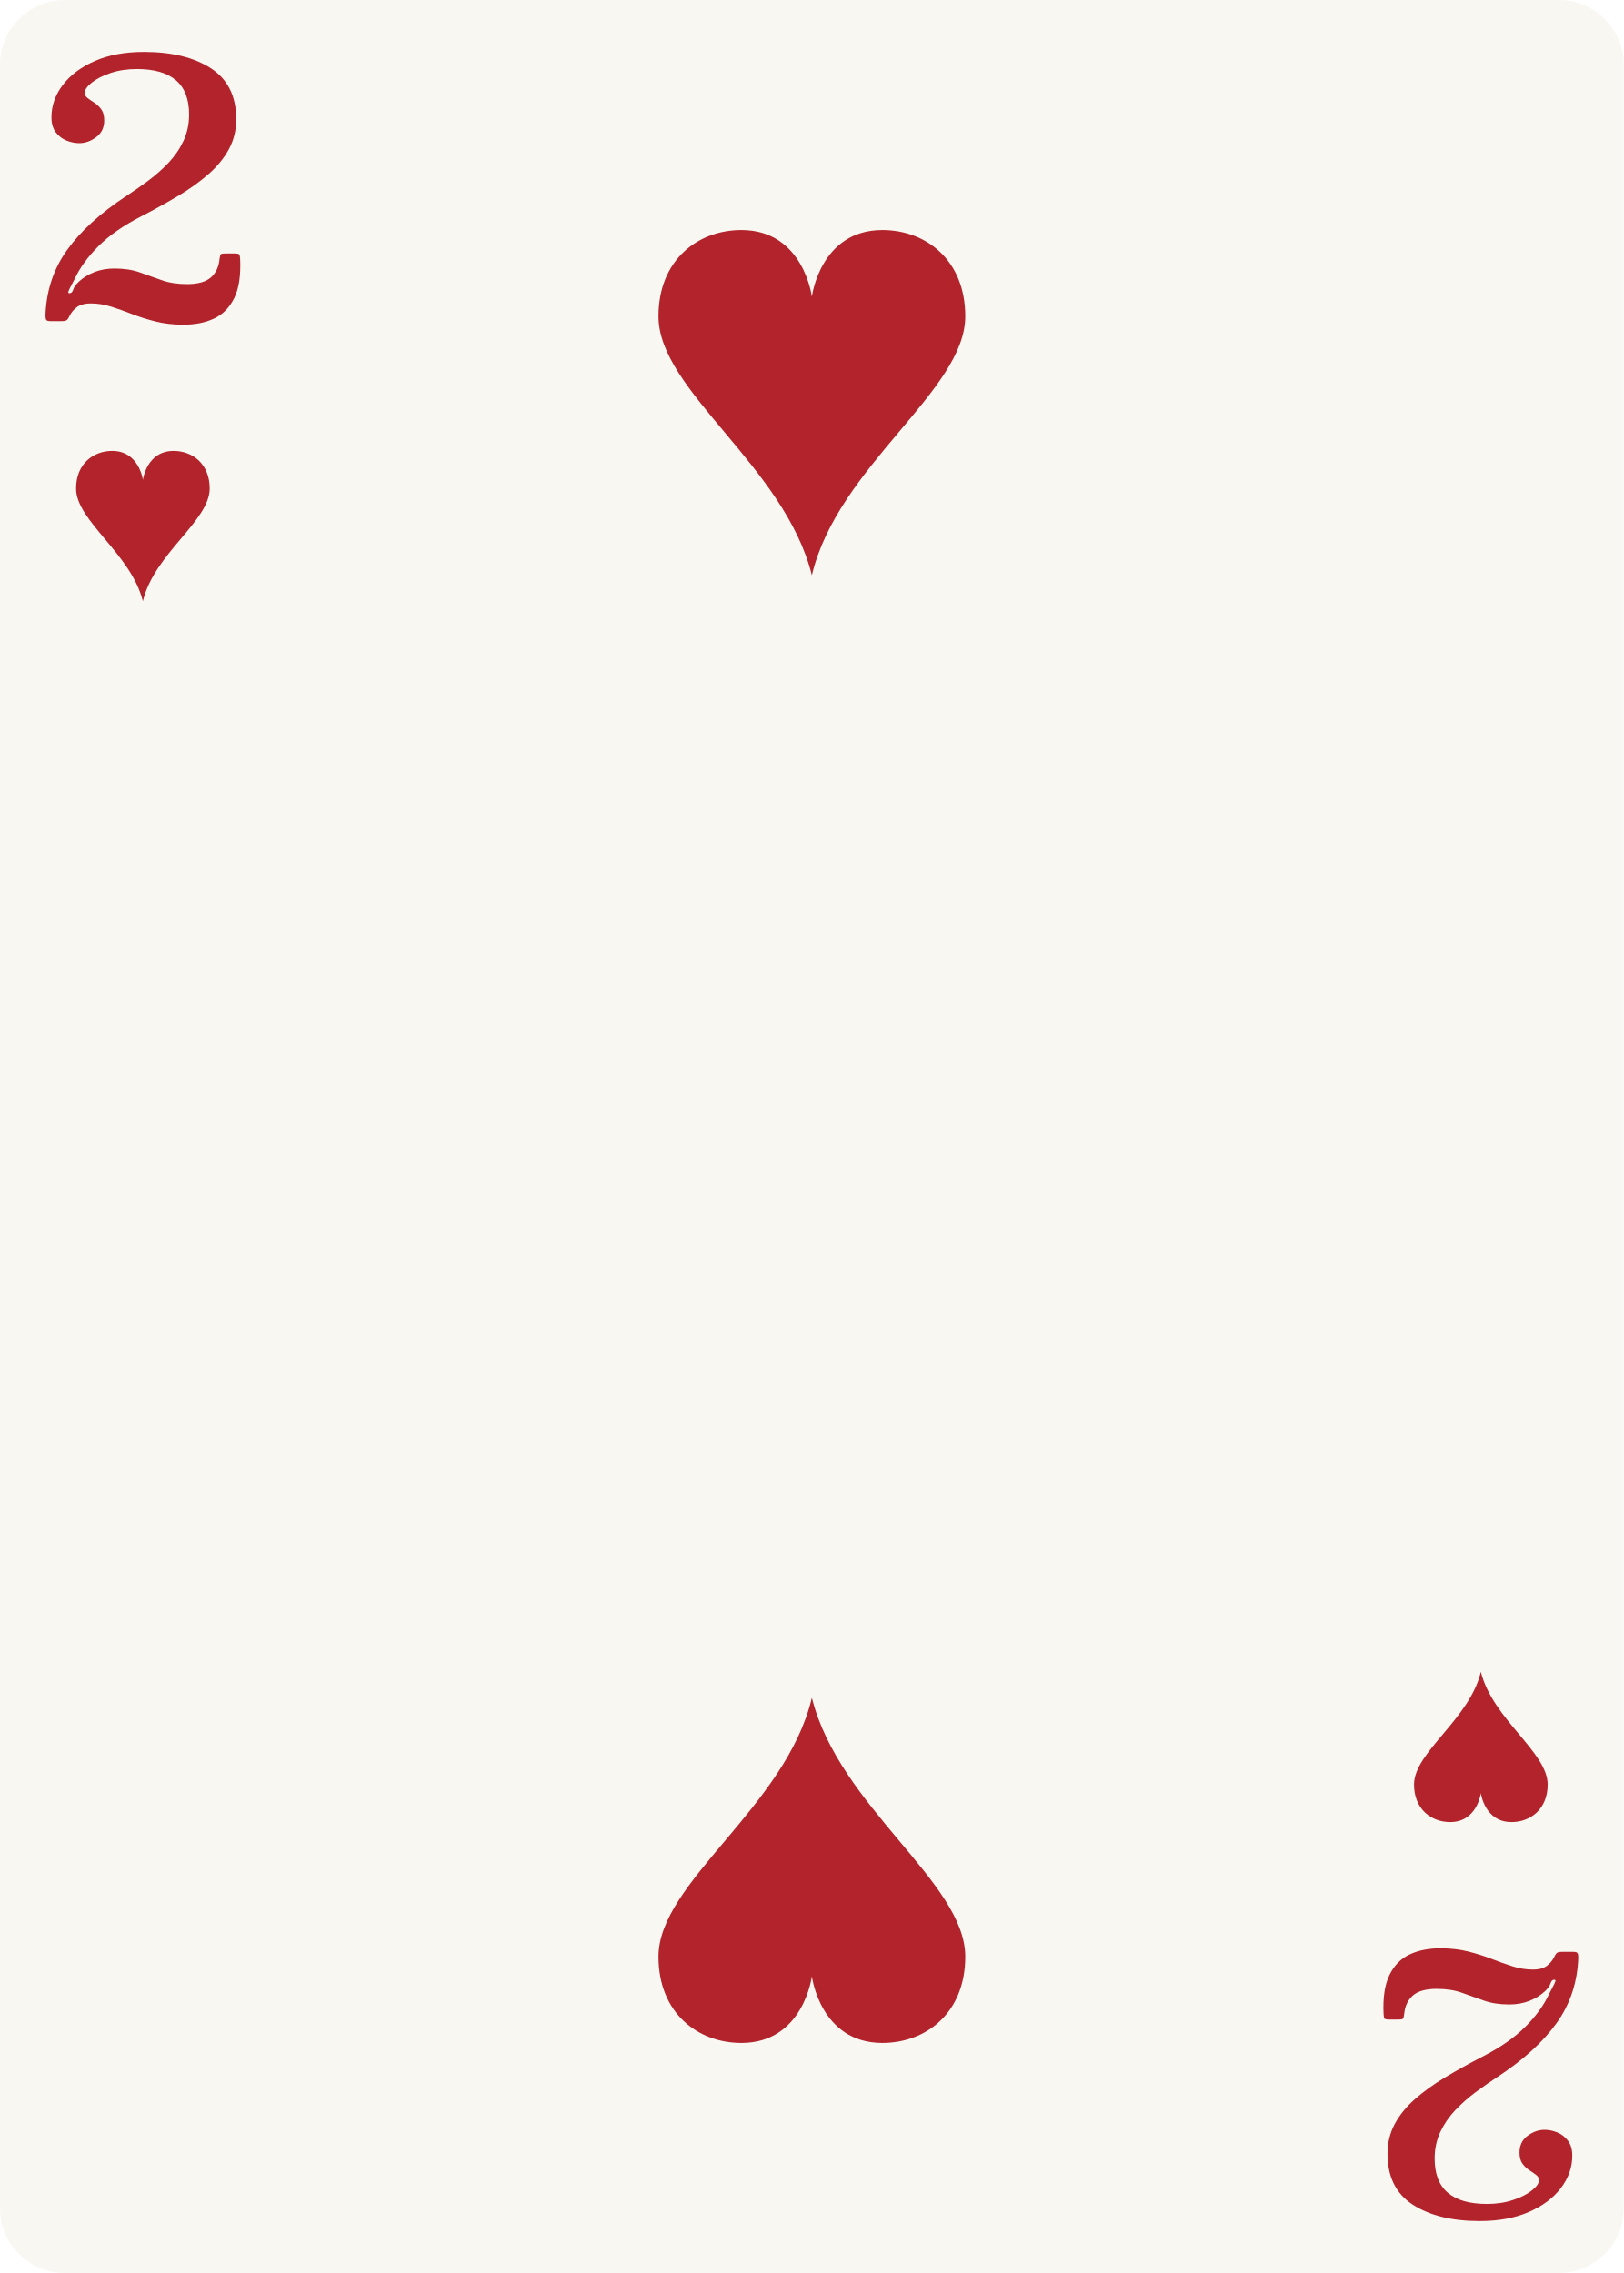
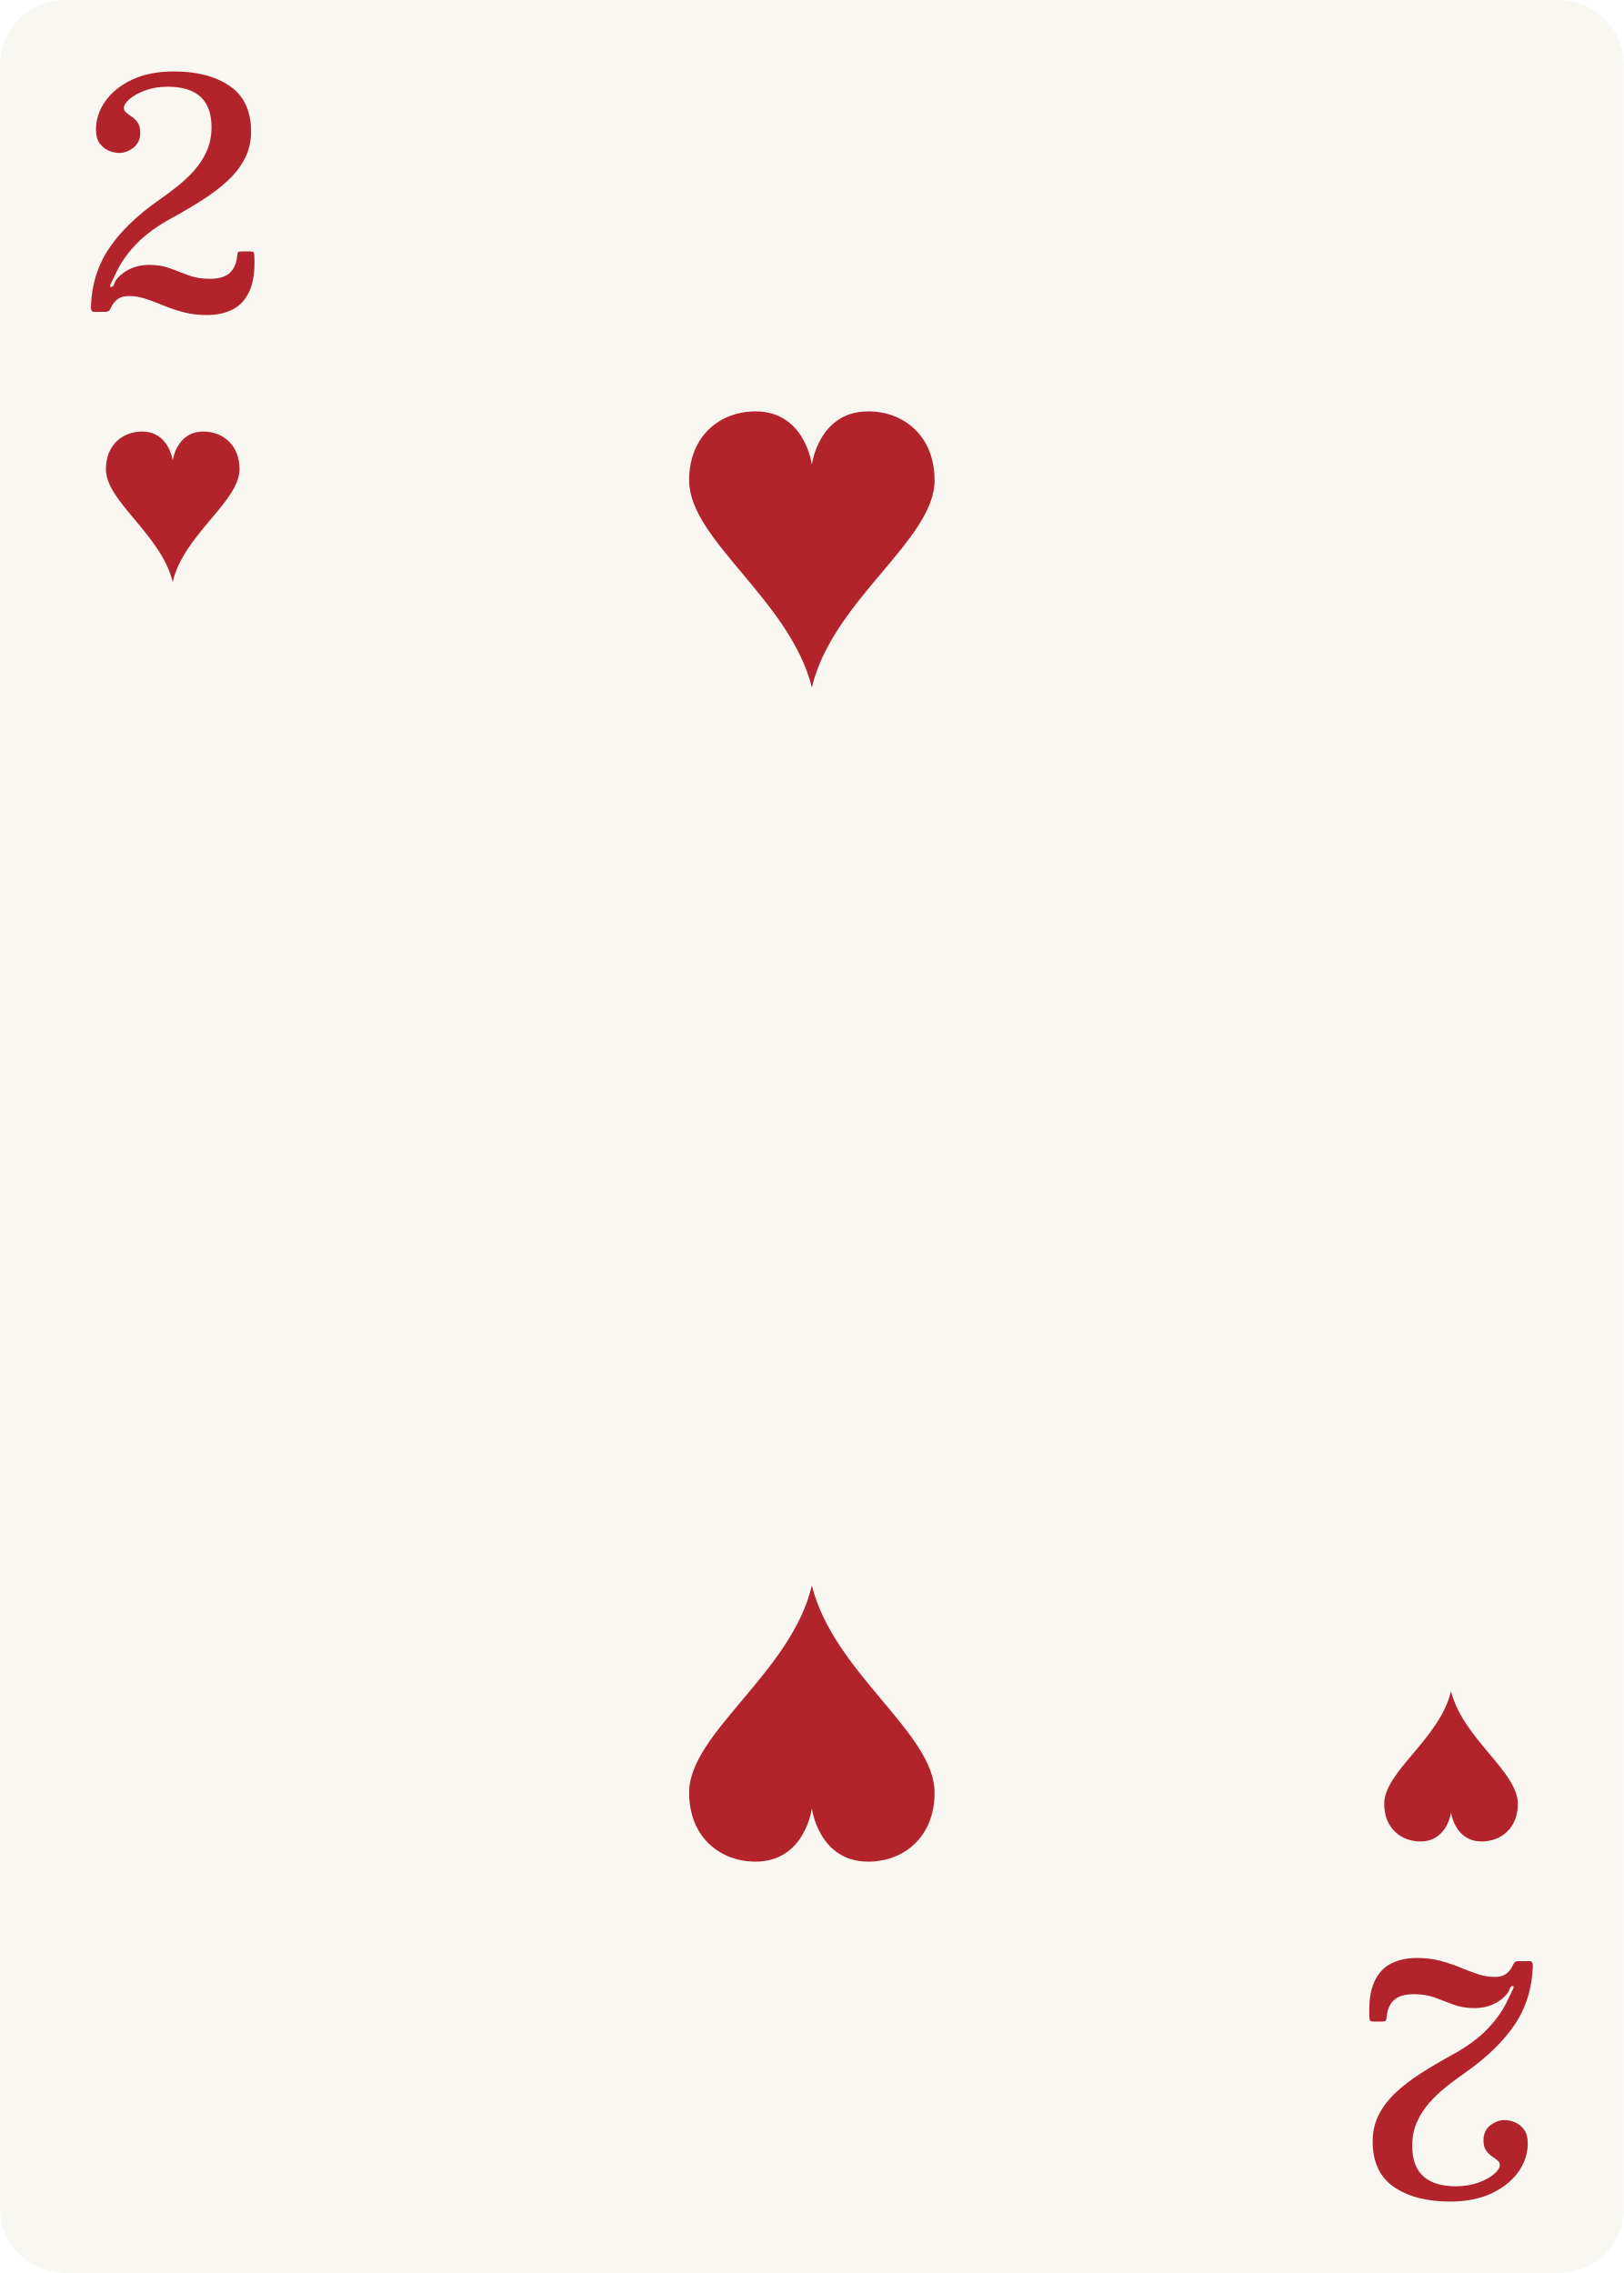
<svg xmlns="http://www.w3.org/2000/svg" width="250" height="350" viewBox="0 0 250 350">
  <rect width="250" height="350" rx="10" fill="#f8f7f2" />
  <g fill="#b3232b">
-     <g>
-       <svg x="96.0" y="31.0" width="58" height="62" viewBox="-8 -10.5 16 21">
-         <path d="M 3.676,-9 C 0.433,-9 0,-5.523 0,-5.523 0,-5.523 -0.433,-9 -3.676,-9 -5.946,-9 -8,-7.441 -8,-4.5 -8,-0.614 -1.421,3.294 0,9 1.352,3.299 8,-0.614 8,-4.5 8,-7.441 5.946,-9 3.676,-9 z" />
-       </svg>
+     <g transform="translate(125 175) scale(.8) translate(-125 -175)">
+       <g>
+         <svg x="96.0" y="31.0" width="58" height="62" viewBox="-8 -10.5 16 21">
+           <path d="M 3.676,-9 C 0.433,-9 0,-5.523 0,-5.523 0,-5.523 -0.433,-9 -3.676,-9 -5.946,-9 -8,-7.441 -8,-4.5 -8,-0.614 -1.421,3.294 0,9 1.352,3.299 8,-0.614 8,-4.5 8,-7.441 5.946,-9 3.676,-9 z" />
+         </svg>
+       </g>
+       <g transform="rotate(180 125 288)">
+         <svg x="96.0" y="257.0" width="58" height="62" viewBox="-8 -10.5 16 21">
+           <path d="M 3.676,-9 C 0.433,-9 0,-5.523 0,-5.523 0,-5.523 -0.433,-9 -3.676,-9 -5.946,-9 -8,-7.441 -8,-4.5 -8,-0.614 -1.421,3.294 0,9 1.352,3.299 8,-0.614 8,-4.5 8,-7.441 5.946,-9 3.676,-9 z" />
+         </svg>
+       </g>
    </g>
-     <g transform="rotate(180 125 288)">
-       <svg x="96.0" y="257.0" width="58" height="62" viewBox="-8 -10.5 16 21">
-         <path d="M 3.676,-9 C 0.433,-9 0,-5.523 0,-5.523 0,-5.523 -0.433,-9 -3.676,-9 -5.946,-9 -8,-7.441 -8,-4.5 -8,-0.614 -1.421,3.294 0,9 1.352,3.299 8,-0.614 8,-4.5 8,-7.441 5.946,-9 3.676,-9 z" />
-       </svg>
-     </g>
-     <g data-card-value="Besley" transform="translate(4.77641 49.45455) scale(0.0290135 -0.02727273)">
+     <g data-card-value="Besley" transform="translate(12.1333 48.02234) scale(0.0243568 -0.0243568)">
      <path d="M1109.762 350.901Q1108.902 370.861 1104.902 376.431Q1100.902 382.001 1081.662 382.001H1031.561Q1010.181 382.001 1006.611 376.861Q1003.041 371.721 1000.621 352.621Q994.921 285.021 954.851 247.011Q914.781 209.001 827.901 209.001Q751.901 209.001 693.831 231.001Q635.761 253.001 577.631 275.001Q519.501 297.001 443.101 297.001Q384.641 297.001 336.441 276.971Q288.241 256.941 253.241 222.221Q229.601 198.141 223.831 177.761Q218.061 157.381 203.641 157.381Q195.221 157.381 198.991 168.841Q202.761 180.301 212.371 198.681Q221.981 217.061 231.221 237.181Q272.201 331.881 357.511 422.861Q442.821 513.841 584.301 591.2Q691.281 649.8 783.311 708.64Q875.341 767.48 944.011 832.03Q1012.681 896.58 1050.791 972.24Q1088.901 1047.9 1088.901 1140.0Q1088.901 1335.0 954.701 1427.5Q820.501 1520.0 600.101 1520.0Q448.901 1520.0 338.85 1468.79Q228.8 1417.58 168.65 1333.34Q108.5 1249.1 108.5 1150.8Q108.5 1098.599 131.25 1066.449Q154.0 1034.299 188.15 1019.549Q222.3 1004.799 255.5 1004.799Q302.801 1004.799 345.651 1038.449Q388.501 1072.099 388.501 1133.399Q388.501 1172.6 373.031 1195.49Q357.561 1218.38 336.741 1232.66Q315.921 1246.94 300.451 1259.45Q284.981 1271.96 284.981 1288.4Q284.981 1314.7 322.071 1346.45Q359.161 1378.2 421.981 1400.8Q484.8 1423.399 561.7 1423.399Q698.78 1423.399 768.84 1360.2Q838.9 1297 838.9 1167.2Q838.9 1084.72 808.65 1016.6Q778.4 948.48 728.8 893.16Q679.2 837.84 621.45 792.32Q563.7 746.8 507.7 707.8Q299.12 562.08 190.96 400.95Q82.8 239.82 76.64 30.82Q76.64 14.86 80.77 7.43Q84.9 0.0 102.72 0.0H163.881Q185.841 0.0 192.491 8.29Q199.141 16.58 205.121 30.56Q220.401 62.28 246.321 81.14Q272.241 100.0 316.101 100.0Q371.101 100.0 424.671 82.0Q478.241 64.0 535.951 40.0Q593.661 16.0 660.721 -2.0Q727.781 -20.0 808.901 -20.0Q902.481 -20.0 971.971 14.86Q1041.461 49.72 1078.702 131.101Q1115.942 212.481 1109.762 350.901Z" />
    </g>
    <g>
-       <svg x="9.5" y="67.5" width="25" height="27" viewBox="-8 -10.5 16 21">
+       <svg x="14.092" y="64.521" width="25" height="27" viewBox="-8 -10.5 16 21">
        <path d="M 3.676,-9 C 0.433,-9 0,-5.523 0,-5.523 0,-5.523 -0.433,-9 -3.676,-9 -5.946,-9 -8,-7.441 -8,-4.5 -8,-0.614 -1.421,3.294 0,9 1.352,3.299 8,-0.614 8,-4.5 8,-7.441 5.946,-9 3.676,-9 z" />
      </svg>
    </g>
    <g transform="rotate(180 125 175)">
-       <g data-card-value="Besley" transform="translate(4.77641 49.45455) scale(0.0290135 -0.02727273)">
+       <g data-card-value="Besley" transform="translate(12.1333 48.02234) scale(0.0243568 -0.0243568)">
        <path d="M1109.762 350.901Q1108.902 370.861 1104.902 376.431Q1100.902 382.001 1081.662 382.001H1031.561Q1010.181 382.001 1006.611 376.861Q1003.041 371.721 1000.621 352.621Q994.921 285.021 954.851 247.011Q914.781 209.001 827.901 209.001Q751.901 209.001 693.831 231.001Q635.761 253.001 577.631 275.001Q519.501 297.001 443.101 297.001Q384.641 297.001 336.441 276.971Q288.241 256.941 253.241 222.221Q229.601 198.141 223.831 177.761Q218.061 157.381 203.641 157.381Q195.221 157.381 198.991 168.841Q202.761 180.301 212.371 198.681Q221.981 217.061 231.221 237.181Q272.201 331.881 357.511 422.861Q442.821 513.841 584.301 591.2Q691.281 649.8 783.311 708.64Q875.341 767.48 944.011 832.03Q1012.681 896.58 1050.791 972.24Q1088.901 1047.9 1088.901 1140.0Q1088.901 1335.0 954.701 1427.5Q820.501 1520.0 600.101 1520.0Q448.901 1520.0 338.85 1468.79Q228.8 1417.58 168.65 1333.34Q108.5 1249.1 108.5 1150.8Q108.5 1098.599 131.25 1066.449Q154.0 1034.299 188.15 1019.549Q222.3 1004.799 255.5 1004.799Q302.801 1004.799 345.651 1038.449Q388.501 1072.099 388.501 1133.399Q388.501 1172.6 373.031 1195.49Q357.561 1218.38 336.741 1232.66Q315.921 1246.94 300.451 1259.45Q284.981 1271.96 284.981 1288.4Q284.981 1314.7 322.071 1346.45Q359.161 1378.2 421.981 1400.8Q484.8 1423.399 561.7 1423.399Q698.78 1423.399 768.84 1360.2Q838.9 1297 838.9 1167.2Q838.9 1084.72 808.65 1016.6Q778.4 948.48 728.8 893.16Q679.2 837.84 621.45 792.32Q563.7 746.8 507.7 707.8Q299.12 562.08 190.96 400.95Q82.8 239.82 76.64 30.82Q76.64 14.86 80.77 7.43Q84.9 0.0 102.72 0.0H163.881Q185.841 0.0 192.491 8.29Q199.141 16.58 205.121 30.56Q220.401 62.28 246.321 81.14Q272.241 100.0 316.101 100.0Q371.101 100.0 424.671 82.0Q478.241 64.0 535.951 40.0Q593.661 16.0 660.721 -2.0Q727.781 -20.0 808.901 -20.0Q902.481 -20.0 971.971 14.86Q1041.461 49.72 1078.702 131.101Q1115.942 212.481 1109.762 350.901Z" />
      </g>
      <g>
-         <svg x="9.5" y="67.5" width="25" height="27" viewBox="-8 -10.5 16 21">
+         <svg x="14.092" y="64.521" width="25" height="27" viewBox="-8 -10.5 16 21">
          <path d="M 3.676,-9 C 0.433,-9 0,-5.523 0,-5.523 0,-5.523 -0.433,-9 -3.676,-9 -5.946,-9 -8,-7.441 -8,-4.5 -8,-0.614 -1.421,3.294 0,9 1.352,3.299 8,-0.614 8,-4.5 8,-7.441 5.946,-9 3.676,-9 z" />
        </svg>
      </g>
    </g>
  </g>
</svg>
